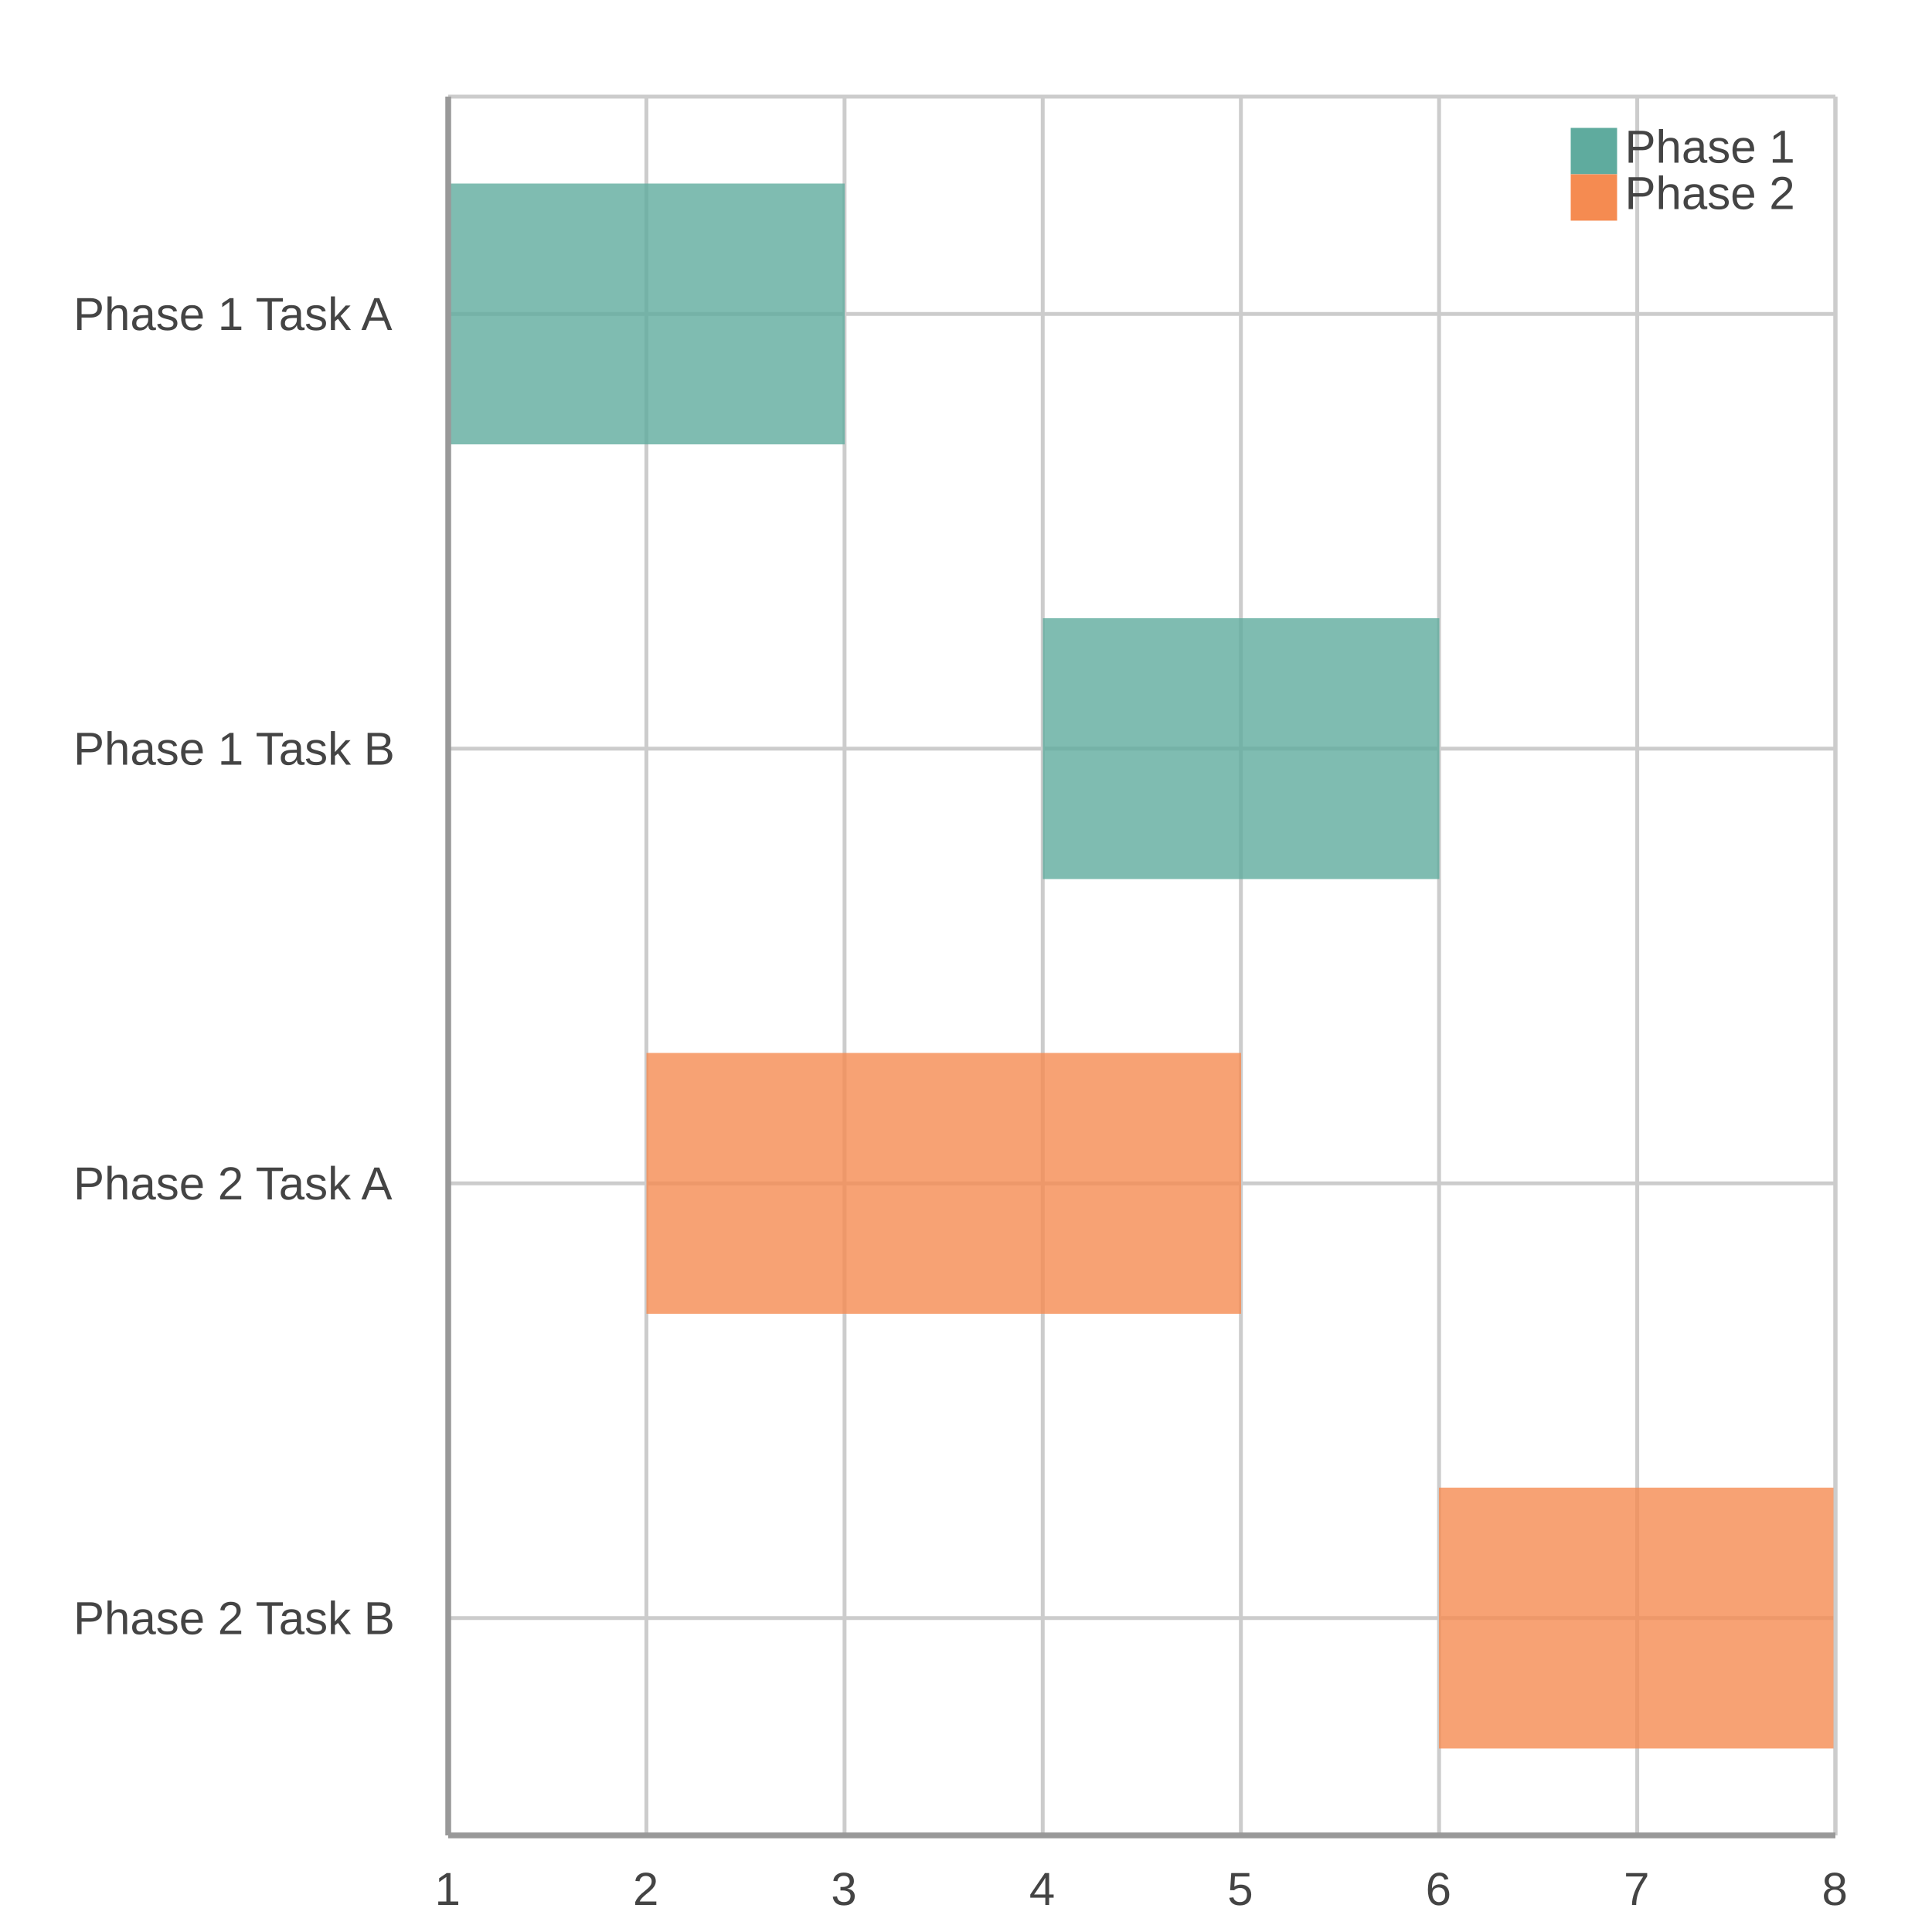
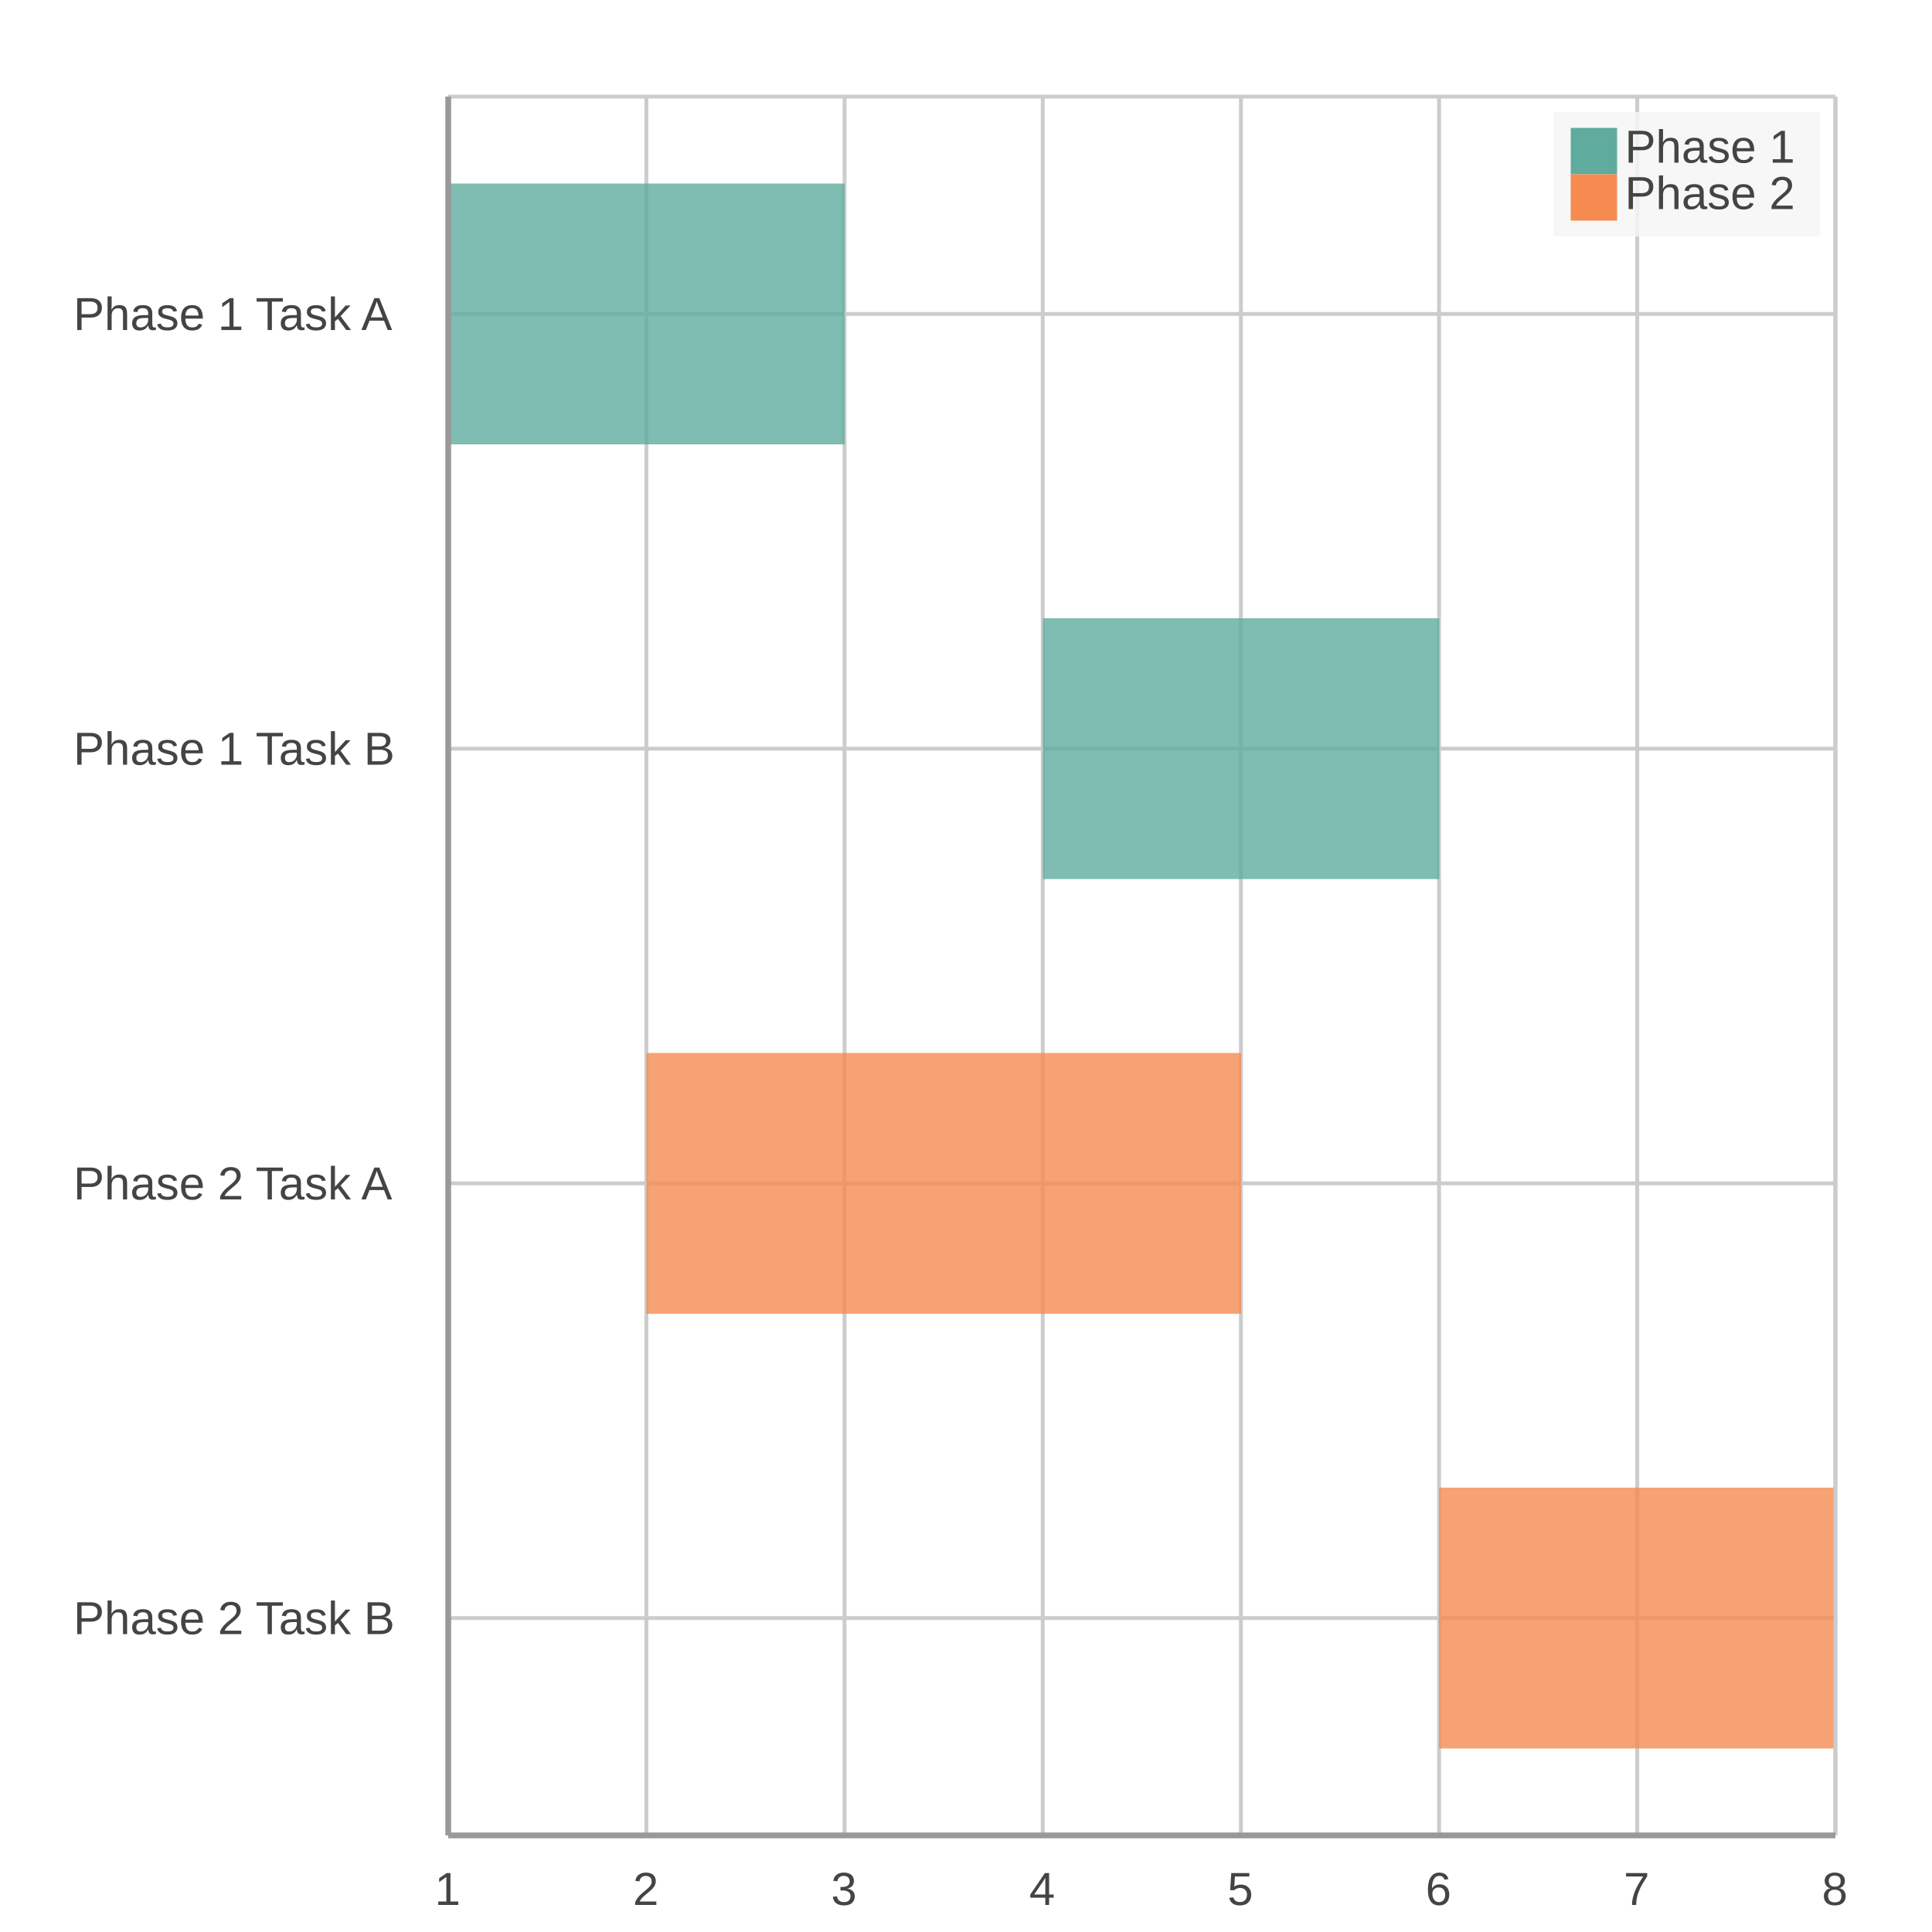
<svg xmlns="http://www.w3.org/2000/svg" width="500" height="500" viewBox="0 0 500 500">
  <path fill="#FFFFFF" d="M0 0 h500 v500 h-500 v-500Z" />
  <defs>
    <clipPath id="plot-clip">
      <rect x="0" y="0" width="359.0" height="450.0" />
    </clipPath>
  </defs>
  <g>
    <path stroke="#CCCCCC" stroke-dasharray="None" d="M0 56.25 h359.0 M0 168.75 h359.0 M0 281.25 h359.0 M0 393.75 h359.0" transform="translate(116.0, 25.0)" />
    <g font-size="12" font-family="Arial" fill="#444444" transform="translate(110.0, 25.0)">
      <text x="0" y="56.25" dominant-baseline="central" transform="translate(-91, 0)">Phase 1 Task A</text>
      <text x="0" y="168.75" dominant-baseline="central" transform="translate(-91, 0)">Phase 1 Task B</text>
      <text x="0" y="281.25" dominant-baseline="central" transform="translate(-91, 0)">Phase 2 Task A</text>
      <text x="0" y="393.75" dominant-baseline="central" transform="translate(-91, 0)">Phase 2 Task B</text>
    </g>
  </g>
  <g>
    <path stroke="#CCCCCC" stroke-dasharray="None" d="M359.0 0 v450.0 M307.714 0 v450.0 M256.429 0 v450.0 M205.143 0 v450.0 M153.857 0 v450.0 M102.571 0 v450.0 M51.286 0 v450.0 M0.0 0 v450.0" transform="translate(116.0, 25.0)" />
    <g font-size="12" font-family="Arial" fill="#444444" transform="translate(116.0, 43.0)">
      <text x="359.0" y="450.0" transform="translate(-3.5, 0)">8</text>
      <text x="307.714" y="450.0" transform="translate(-3.5, 0)">7</text>
      <text x="256.429" y="450.0" transform="translate(-3.5, 0)">6</text>
      <text x="205.143" y="450.0" transform="translate(-3.5, 0)">5</text>
      <text x="153.857" y="450.0" transform="translate(-3.5, 0)">4</text>
      <text x="102.571" y="450.0" transform="translate(-3.5, 0)">3</text>
      <text x="51.286" y="450.0" transform="translate(-3.5, 0)">2</text>
      <text x="0.0" y="450.0" transform="translate(-3.5, 0)">1</text>
    </g>
  </g>
  <g transform="translate(116.0, 25.0)">
    <g opacity="0.8">
      <path d="M0.0 22.5 h102.6 v67.5 h-102.6 v-67.5Z M153.9 135.0 h102.6 v67.5 h-102.6 v-67.5Z" fill="#5fab9e" />
      <path d="M51.3 247.5 h153.9 v67.5 h-153.9 v-67.5Z M256.4 360.0 h102.6 v67.5 h-102.6 v-67.5Z" fill="#f58b51" />
    </g>
    <path stroke="#CCCCCC" stroke-dasharray="None" d="M0 450.0 h359.0" />
    <path stroke="#CCCCCC" stroke-dasharray="None" d="M0 0 h359.0" />
    <path stroke="#CCCCCC" stroke-dasharray="None" d="M0 0 v450.0" />
    <path stroke="#CCCCCC" stroke-dasharray="None" d="M359.0 0 v450.0" />
  </g>
  <g>
-     <rect transform="translate(-4.5, -2.1)" x="406.5" y="31.1" width="69.0" height="32.2" fill="none" stroke="none" />
+     <rect transform="translate(-4.5, -2.1)" x="406.5" y="31.1" width="69.0" height="32.2" fill="#f5f5f5" fill-opacity="0.85" stroke="none" />
    <g>
      <rect y="33.1" x="406.5" width="12" height="12" fill="#5fab9e" />
      <text y="42.1" x="420.5" font-size="12" font-family="Arial" fill="#444444">Phase 1</text>
    </g>
    <g>
      <rect y="45.1" x="406.5" width="12" height="12" fill="#f58b51" />
      <text y="54.1" x="420.5" font-size="12" font-family="Arial" fill="#444444">Phase 2</text>
    </g>
  </g>
  <path d="M116.0 25.0 v450.0 M116.0 475.0 h359.0" stroke="#999" stroke-width="1.5" fill="none" />
</svg>
